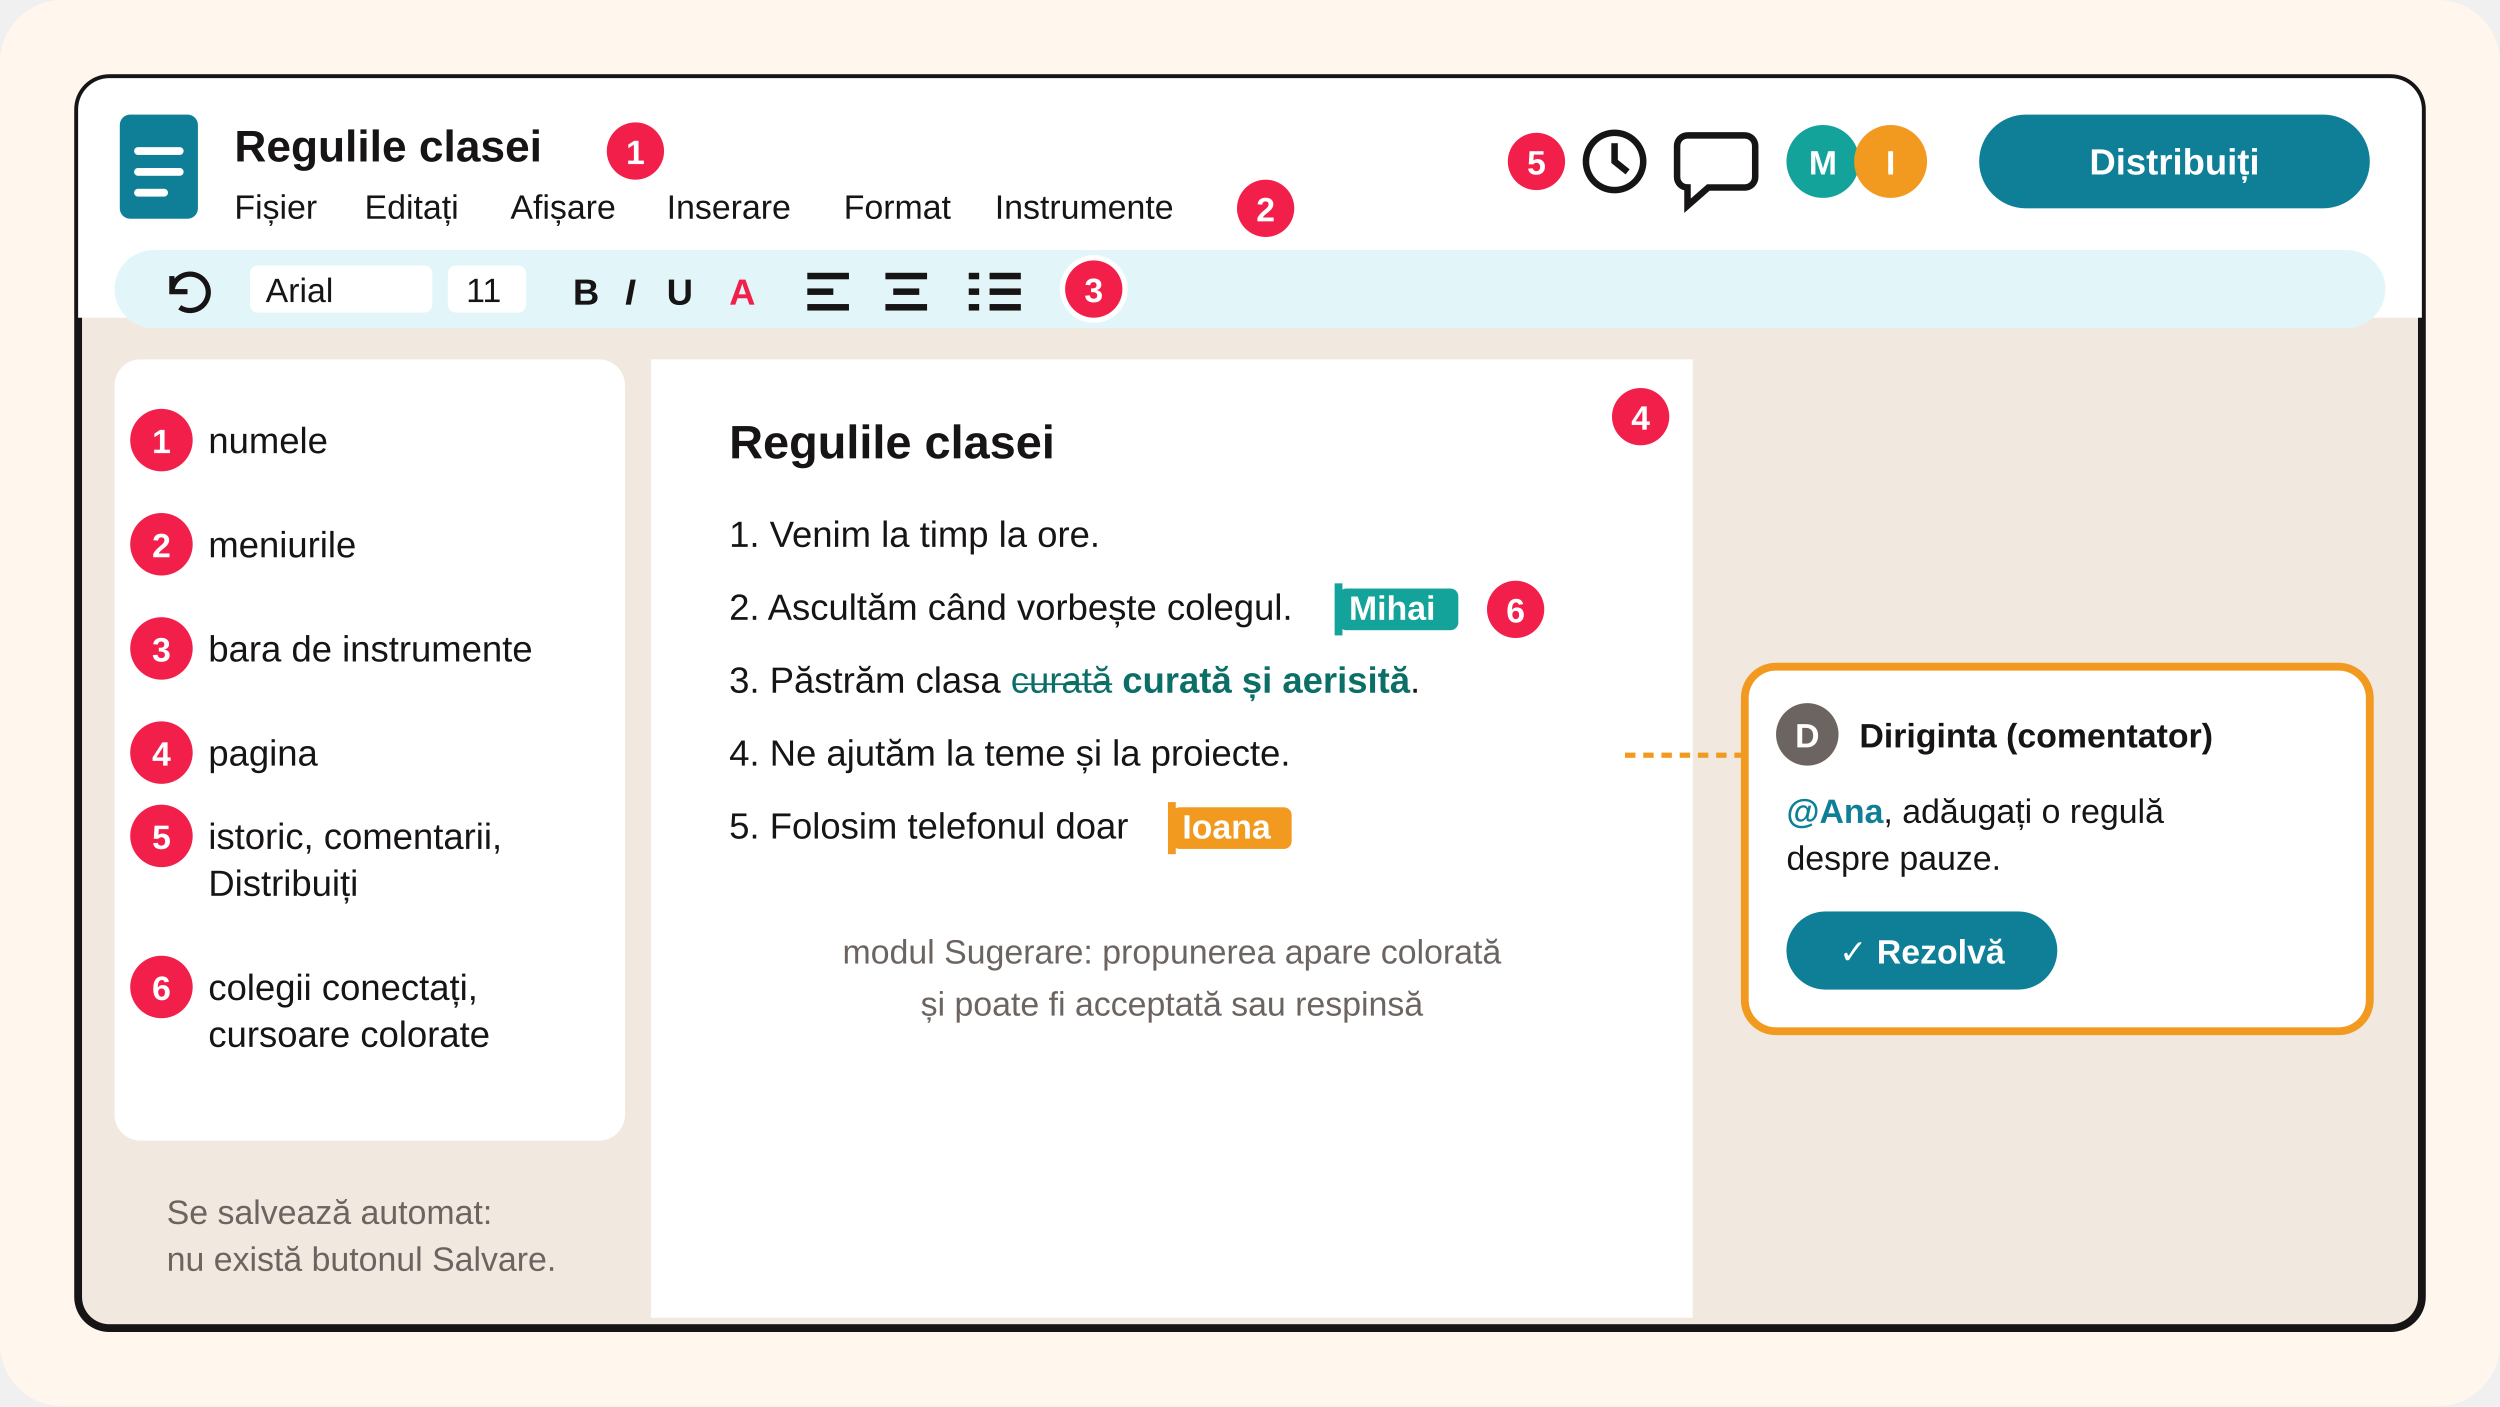
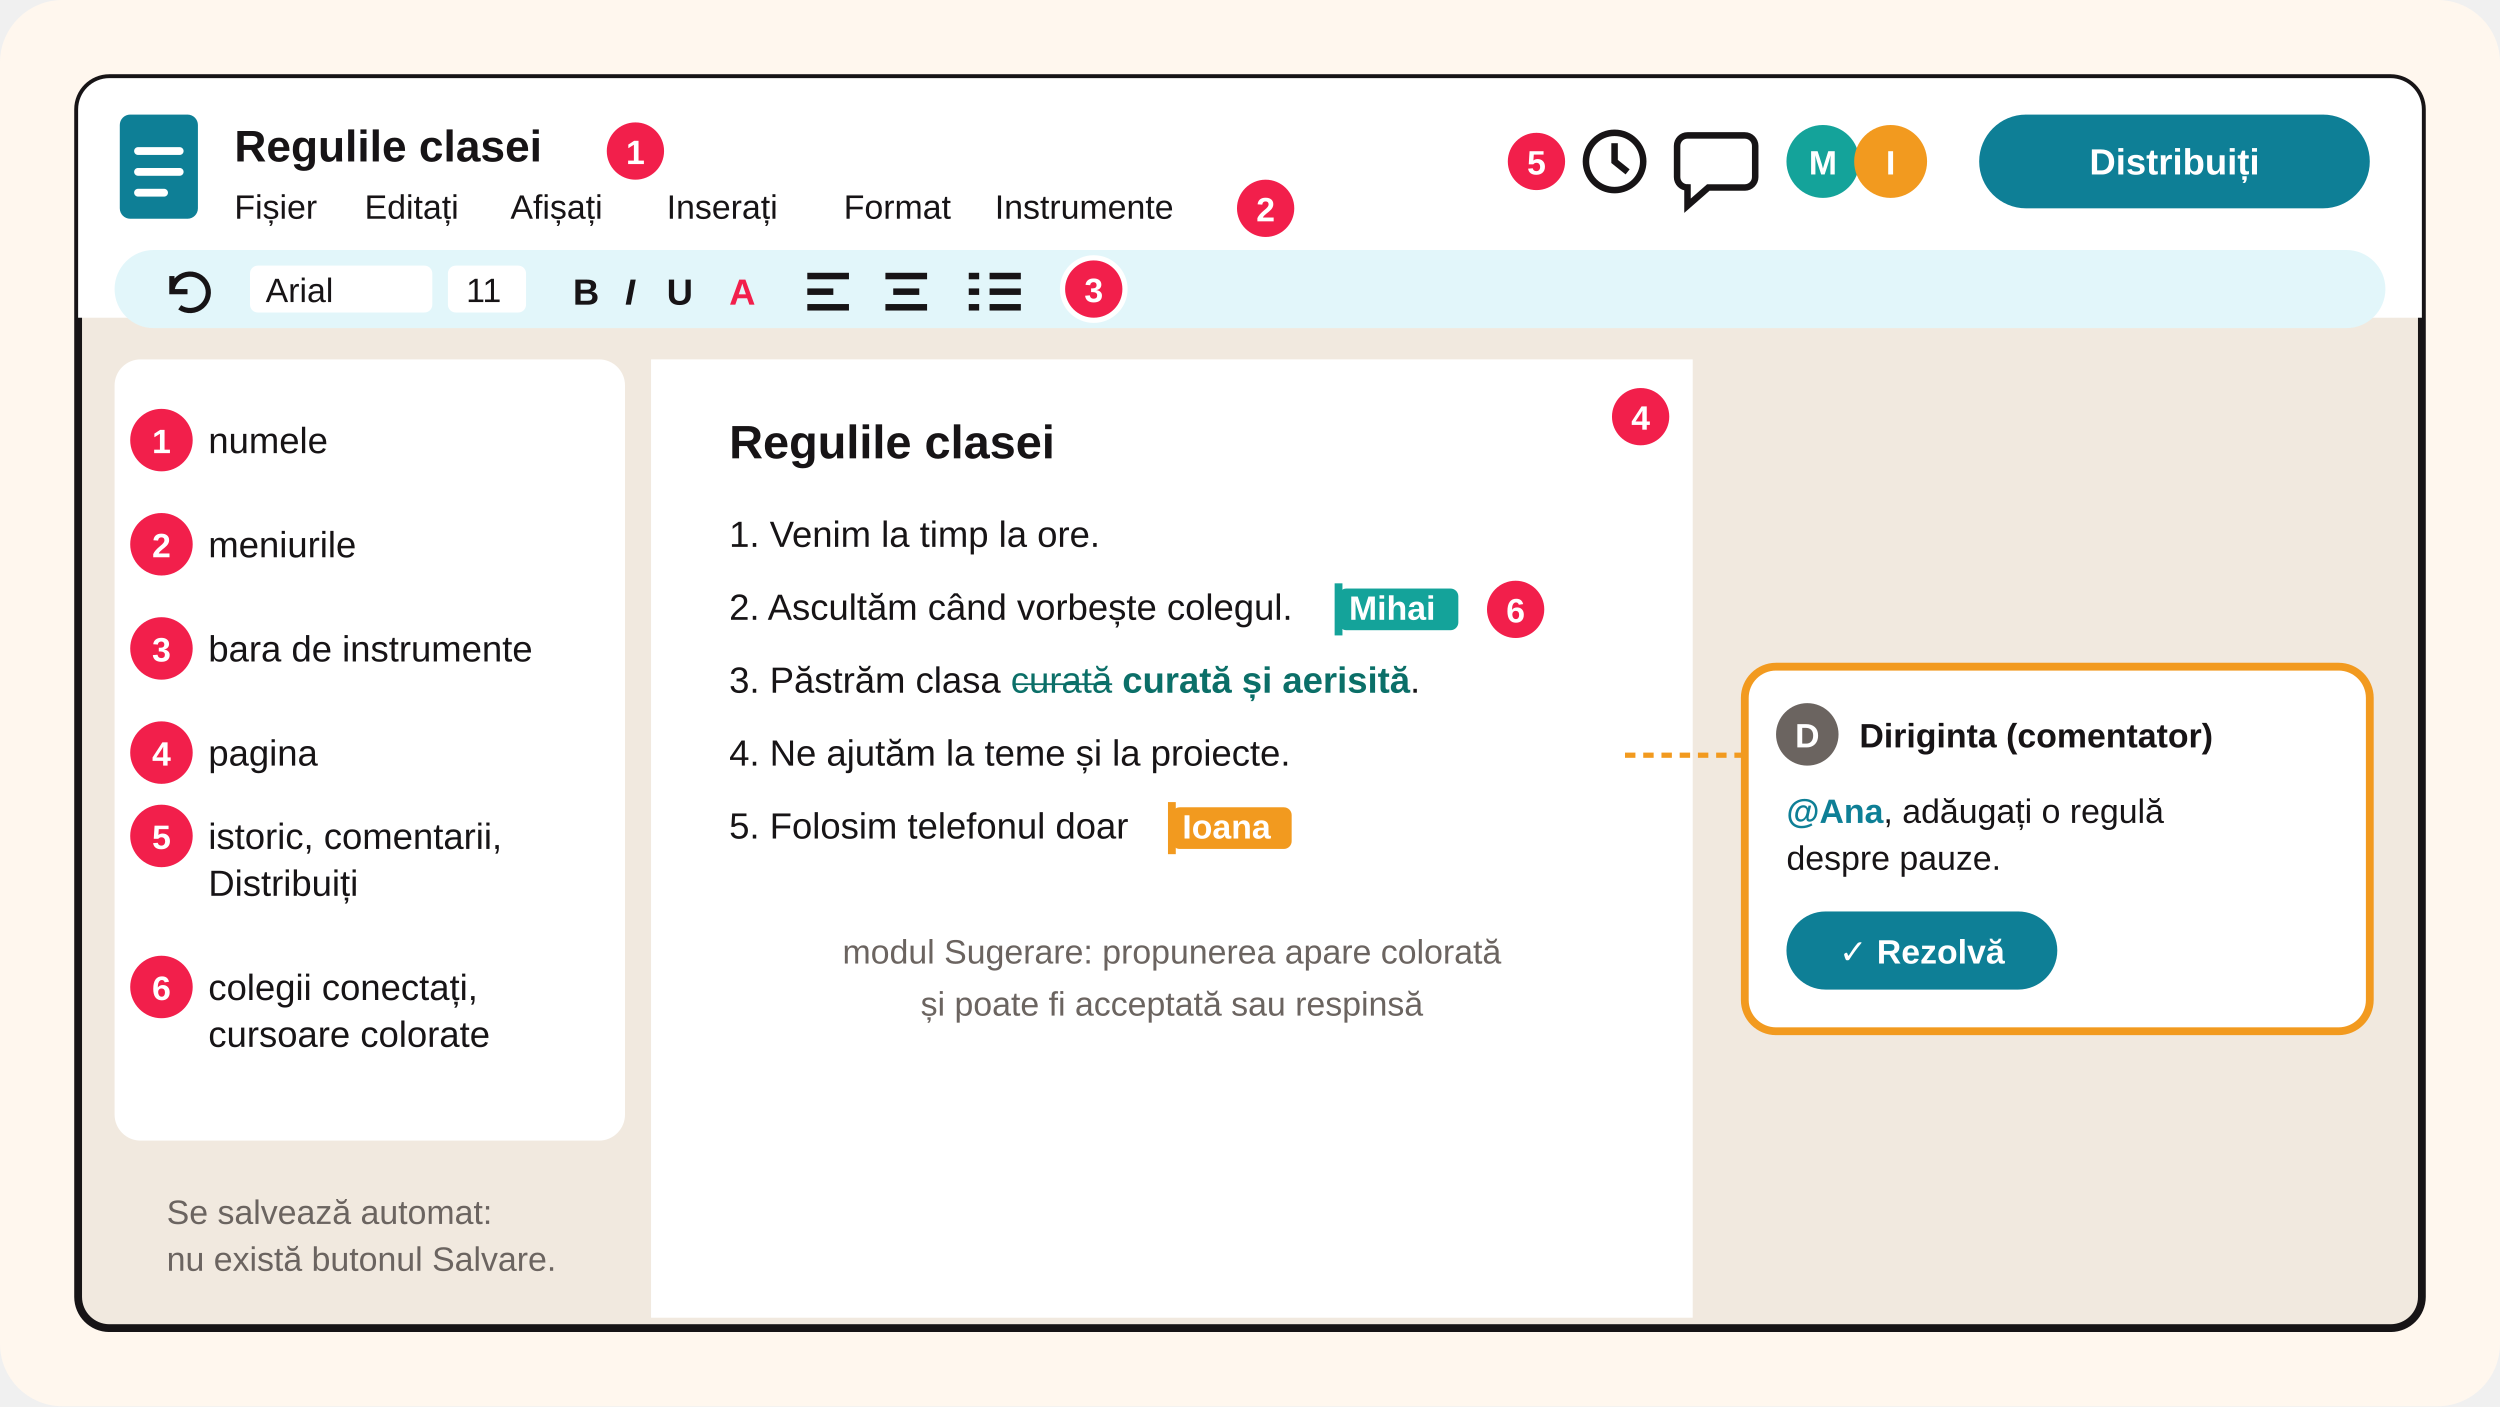
<svg xmlns="http://www.w3.org/2000/svg" viewBox="0 0 960 540" role="img" aria-labelledby="t">
  <rect width="960" height="540" rx="24" fill="#FFF7EE" />
  <g font-family="Montserrat, Arial, sans-serif" fill="#171416">
    <rect x="30" y="30" width="900" height="480" rx="12" fill="#F1E9DF" stroke="#171416" stroke-width="3" />
    <path d="M30 42a12 12 0 0 1 12-12h876a12 12 0 0 1 12 12v80H30z" fill="#FFFFFF" />
    <rect x="46" y="44" width="30" height="40" rx="4" fill="#0E7F96" />
    <path d="M53 58h16M53 66h16M53 74h10" stroke="#FFFFFF" stroke-width="3" stroke-linecap="round" />
    <text x="90" y="62" font-size="17" font-weight="700">Regulile clasei</text>
    <g font-size="13">
      <text x="90" y="84">Fișier</text>
      <text x="140" y="84">Editați</text>
-       <text x="196" y="84">Afișare</text>
-       <text x="256" y="84">Inserare</text>
+       <text x="196" y="84">Afișați</text>
+       <text x="256" y="84">Inserați</text>
      <text x="324" y="84">Format</text>
      <text x="382" y="84">Instrumente</text>
    </g>
    <circle cx="620" cy="62" r="11" fill="none" stroke="#171416" stroke-width="2.5" />
    <path d="M620 55v7l5 4" stroke="#171416" stroke-width="2.5" fill="none" />
    <path d="M648 52h22a4 4 0 0 1 4 4v12a4 4 0 0 1-4 4h-14l-8 7v-7a4 4 0 0 1-4-4v-12a4 4 0 0 1 4-4z" fill="none" stroke="#171416" stroke-width="2.5" />
    <circle cx="700" cy="62" r="14" fill="#14A39A" />
    <text x="700" y="67" text-anchor="middle" font-size="13" font-weight="800" fill="#FFFFFF">M</text>
    <circle cx="726" cy="62" r="14" fill="#F29A1F" />
    <text x="726" y="67" text-anchor="middle" font-size="13" font-weight="800" fill="#FFFFFF">I</text>
    <rect x="760" y="44" width="150" height="36" rx="18" fill="#0E7F96" />
    <text x="835" y="67" text-anchor="middle" font-size="14" font-weight="800" fill="#FFFFFF">Distribuiți</text>
    <rect x="44" y="96" width="872" height="30" rx="15" fill="#E2F6FA" />
    <path d="M66 112a7 7 0 1 1 3 6M66 106v6h6" stroke="#171416" stroke-width="2" fill="none" />
    <rect x="96" y="102" width="70" height="18" rx="3" fill="#FFFFFF" />
    <text x="102" y="116" font-size="13">Arial</text>
    <rect x="172" y="102" width="30" height="18" rx="3" fill="#FFFFFF" />
    <text x="179" y="116" font-size="13">11</text>
    <g font-size="14" font-weight="800">
      <text x="220" y="117">B</text>
      <text x="240" y="117" font-style="italic">I</text>
      <text x="256" y="117">U</text>
      <text x="280" y="117" fill="#F21F4B">A</text>
    </g>
    <g stroke="#171416" stroke-width="2.5">
      <path d="M310 106h16M310 112h10M310 118h16" />
      <path d="M340 106h16M343 112h10M340 118h16" />
      <path d="M372 106h4M380 106h12M372 112h4M380 112h12M372 118h4M380 118h12" />
    </g>
    <rect x="250" y="138" width="400" height="368" fill="#FFFFFF" />
    <text x="280" y="176" font-size="18" font-weight="800">Regulile clasei</text>
    <g font-size="14">
      <text x="280" y="210">1. Venim la timp la ore.</text>
      <text x="280" y="238">2. Ascultăm când vorbește colegul.</text>
      <text x="280" y="266">3. Păstrăm clasa <tspan fill="#0B6F68" text-decoration="line-through">curată</tspan>
        <tspan fill="#0B6F68" font-weight="700">curată și aerisită</tspan>.</text>
      <text x="280" y="294">4. Ne ajutăm la teme și la proiecte.</text>
      <text x="280" y="322">5. Folosim telefonul doar</text>
    </g>
    <path d="M514 224v20" stroke="#14A39A" stroke-width="3" />
    <rect x="514" y="226" width="46" height="16" rx="3" fill="#14A39A" />
    <text x="518" y="238" font-size="13" font-weight="700" fill="#FFFFFF">Mihai</text>
    <path d="M450 308v20" stroke="#F29A1F" stroke-width="3" />
    <rect x="450" y="310" width="46" height="16" rx="3" fill="#F29A1F" />
    <text x="454" y="322" font-size="13" font-weight="700" fill="#FFFFFF">Ioana</text>
    <text x="450" y="370" text-anchor="middle" font-size="13" fill="#6B6460">modul Sugerare: propunerea apare colorată</text>
    <text x="450" y="390" text-anchor="middle" font-size="13" fill="#6B6460">și poate fi acceptată sau respinsă</text>
    <rect x="670" y="256" width="240" height="140" rx="12" fill="#FFFFFF" stroke="#F29A1F" stroke-width="3" />
    <circle cx="694" cy="282" r="12" fill="#6B6460" />
    <text x="694" y="287" text-anchor="middle" font-size="13" font-weight="800" fill="#FFFFFF">D</text>
    <text x="714" y="287" font-size="13" font-weight="800">Diriginta (comentator)</text>
    <text x="686" y="316" font-size="13">
      <tspan font-weight="800" fill="#0E7F96">@Ana</tspan>, adăugați o regulă</text>
    <text x="686" y="334" font-size="13">despre pauze.</text>
    <rect x="686" y="350" width="104" height="30" rx="15" fill="#0E7F96" />
    <text x="738" y="370" text-anchor="middle" font-size="13" font-weight="800" fill="#FFFFFF">✓ Rezolvă</text>
    <path d="M670 290H624" stroke="#F29A1F" stroke-width="2" stroke-dasharray="4 3" />
    <rect x="44" y="138" width="196" height="300" rx="10" fill="#FFFFFF" />
    <g font-size="14">
      <text x="80" y="174">numele</text>
      <text x="80" y="214">meniurile</text>
      <text x="80" y="254">bara de instrumente</text>
      <text x="80" y="294">pagina</text>
      <text x="80" y="326">istoric, comentarii,</text>
      <text x="80" y="344">Distribuiți</text>
      <text x="80" y="384">colegii conectați,</text>
      <text x="80" y="402">cursoare colorate</text>
    </g>
    <g font-size="13" font-weight="800" text-anchor="middle" fill="#FFFFFF">
      <circle cx="62" cy="169" r="12" fill="#F21F4B" />
      <text x="62" y="174">1</text>
      <circle cx="62" cy="209" r="12" fill="#F21F4B" />
      <text x="62" y="214">2</text>
      <circle cx="62" cy="249" r="12" fill="#F21F4B" />
      <text x="62" y="254">3</text>
      <circle cx="62" cy="289" r="12" fill="#F21F4B" />
      <text x="62" y="294">4</text>
      <circle cx="62" cy="321" r="12" fill="#F21F4B" />
      <text x="62" y="326">5</text>
      <circle cx="62" cy="379" r="12" fill="#F21F4B" />
      <text x="62" y="384">6</text>
      <circle cx="244" cy="58" r="12" fill="#F21F4B" stroke="#FFFFFF" stroke-width="2" />
      <text x="244" y="63">1</text>
      <circle cx="486" cy="80" r="12" fill="#F21F4B" stroke="#FFFFFF" stroke-width="2" />
      <text x="486" y="85">2</text>
      <circle cx="420" cy="111" r="12" fill="#F21F4B" stroke="#FFFFFF" stroke-width="2" />
      <text x="420" y="116">3</text>
      <circle cx="630" cy="160" r="12" fill="#F21F4B" stroke="#FFFFFF" stroke-width="2" />
      <text x="630" y="165">4</text>
      <circle cx="590" cy="62" r="12" fill="#F21F4B" stroke="#FFFFFF" stroke-width="2" />
      <text x="590" y="67">5</text>
      <circle cx="582" cy="234" r="12" fill="#F21F4B" stroke="#FFFFFF" stroke-width="2" />
      <text x="582" y="239">6</text>
    </g>
    <text x="64" y="470" font-size="13" fill="#6B6460">Se salvează automat:</text>
    <text x="64" y="488" font-size="13" fill="#6B6460">nu există butonul Salvare.</text>
  </g>
</svg>
